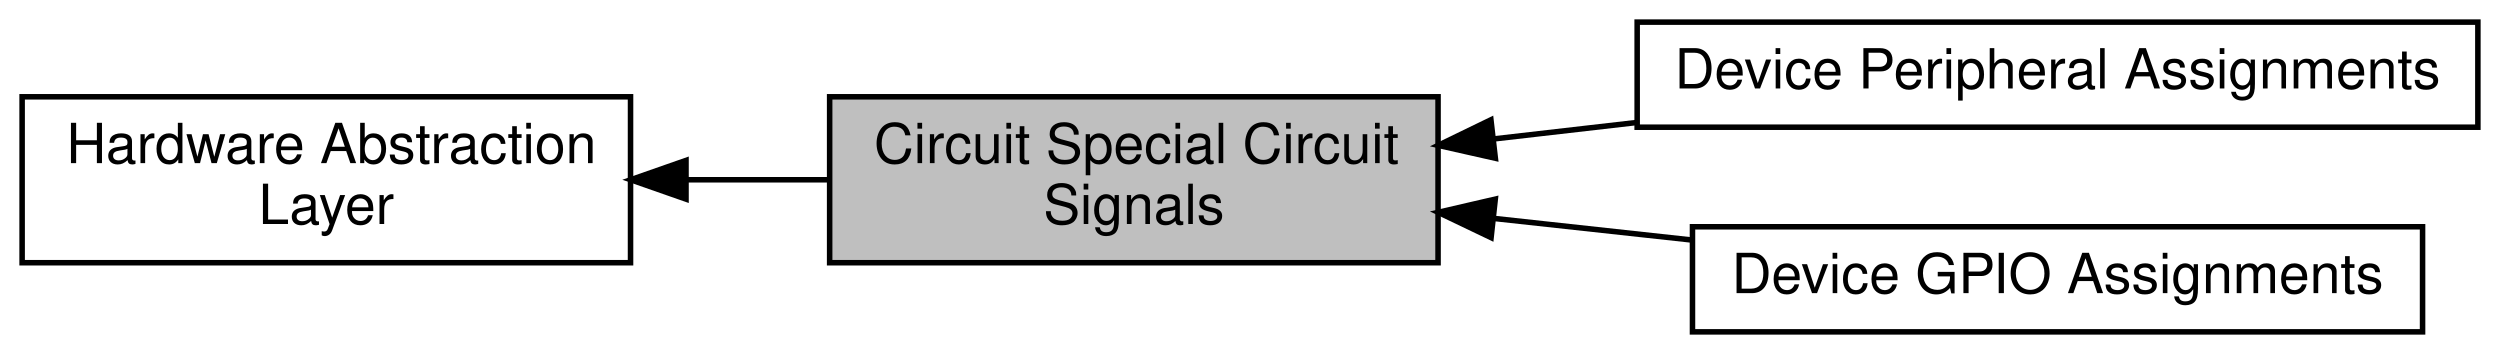
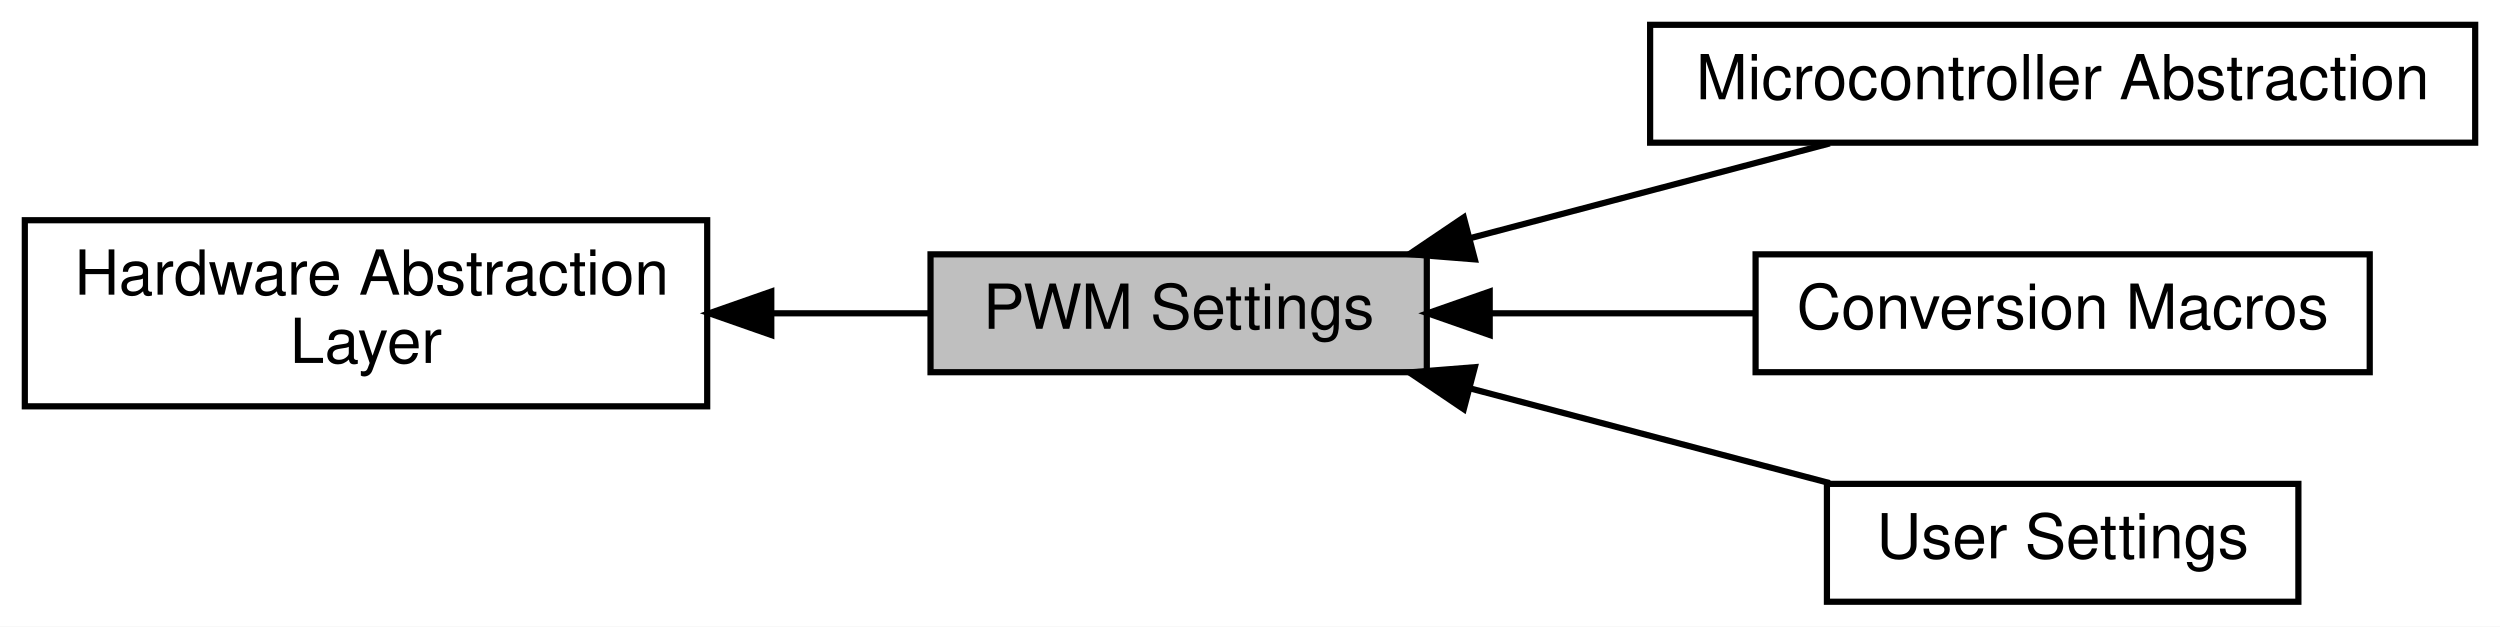
- <svg xmlns="http://www.w3.org/2000/svg" xmlns:xlink="http://www.w3.org/1999/xlink" width="452pt" height="64pt" viewBox="0.00 0.00 452.00 64.00">
-   <g id="graph0" class="graph" transform="scale(1 1) rotate(0) translate(4 60)">
-     <polygon fill="white" stroke="transparent" points="-4,4 -4,-60 448,-60 448,4 -4,4" />
+ <svg xmlns="http://www.w3.org/2000/svg" xmlns:xlink="http://www.w3.org/1999/xlink" width="403pt" height="101pt" viewBox="0.00 0.00 403.00 101.00">
+   <g id="graph0" class="graph" transform="scale(1 1) rotate(0) translate(4 97)">
+     <polygon fill="white" stroke="transparent" points="-4,4 -4,-97 399,-97 399,4 -4,4" />
    <g id="node1" class="node">
      <g id="a_node1">
        <a xlink:href="a00531.html" target="_top" xlink:title="Hardware Abstraction Layer Declarations.">
-           <polygon fill="white" stroke="black" points="110,-42.5 0,-42.5 0,-12.5 110,-12.5 110,-42.5" />
-           <text text-anchor="start" x="8" y="-30.5" font-family="Helvetica,sans-Serif" font-size="10.00">Hardware Abstraction</text>
-           <text text-anchor="middle" x="55" y="-19.5" font-family="Helvetica,sans-Serif" font-size="10.00"> Layer</text>
+           <polygon fill="white" stroke="black" points="110,-61.5 0,-61.5 0,-31.5 110,-31.5 110,-61.5" />
+           <text text-anchor="start" x="8" y="-49.5" font-family="Helvetica,sans-Serif" font-size="10.00">Hardware Abstraction</text>
+           <text text-anchor="middle" x="55" y="-38.5" font-family="Helvetica,sans-Serif" font-size="10.00"> Layer</text>
        </a>
      </g>
    </g>
-     <g id="node2" class="node">
-       <g id="a_node2">
-         <a xlink:title=" ">
-           <polygon fill="#bfbfbf" stroke="black" points="256,-42.5 146,-42.5 146,-12.5 256,-12.5 256,-42.5" />
-           <text text-anchor="start" x="154" y="-30.5" font-family="Helvetica,sans-Serif" font-size="10.00">Circuit Special Circuit</text>
-           <text text-anchor="middle" x="201" y="-19.5" font-family="Helvetica,sans-Serif" font-size="10.00"> Signals</text>
+     <g id="node5" class="node">
+       <g id="a_node5">
+         <a xlink:title="Declaration of fundamental PWM parameters.">
+           <polygon fill="#bfbfbf" stroke="black" points="226,-56 146,-56 146,-37 226,-37 226,-56" />
+           <text text-anchor="middle" x="186" y="-44" font-family="Helvetica,sans-Serif" font-size="10.00">PWM Settings</text>
        </a>
      </g>
    </g>
    <g id="edge1" class="edge">
-       <path fill="none" stroke="black" d="M120.27,-27.5C128.75,-27.5 137.38,-27.5 145.67,-27.5" />
-       <polygon fill="black" stroke="black" points="120.03,-24 110.03,-27.5 120.03,-31 120.03,-24" />
+       <path fill="none" stroke="black" d="M120.4,-46.5C129.01,-46.5 137.62,-46.5 145.62,-46.5" />
+       <polygon fill="black" stroke="black" points="120.33,-43 110.33,-46.5 120.33,-50 120.33,-43" />
+     </g>
+     <g id="node2" class="node">
+       <g id="a_node2">
+         <a xlink:href="a00392.html" target="_top" xlink:title="PWM peripheral output pins, control signals and register assignments.">
+           <polygon fill="white" stroke="black" points="395,-93 262,-93 262,-74 395,-74 395,-93" />
+           <text text-anchor="middle" x="328.5" y="-81" font-family="Helvetica,sans-Serif" font-size="10.00">Microcontroller Abstraction</text>
+         </a>
+       </g>
    </g>
    <g id="node3" class="node">
      <g id="a_node3">
-         <a xlink:href="a00391.html" target="_top" xlink:title="Assignment of microcontroller device specific chip-resources to circuit functions and signals.">
-           <polygon fill="white" stroke="black" points="444,-56 292,-56 292,-37 444,-37 444,-56" />
-           <text text-anchor="middle" x="368" y="-44" font-family="Helvetica,sans-Serif" font-size="10.00">Device Peripheral Assignments</text>
+         <a xlink:href="a00391.html" target="_top" xlink:title="Conversion macros converting physical quantities of parameters into binary (integer) numbers for regi...">
+           <polygon fill="white" stroke="black" points="378,-56 279,-56 279,-37 378,-37 378,-56" />
+           <text text-anchor="middle" x="328.5" y="-44" font-family="Helvetica,sans-Serif" font-size="10.00">Conversion Macros</text>
        </a>
      </g>
    </g>
-     <g id="edge3" class="edge">
-       <path fill="none" stroke="black" d="M266.15,-34.89C274.59,-35.86 283.29,-36.86 291.89,-37.85" />
-       <polygon fill="black" stroke="black" points="266.36,-31.39 256.03,-33.72 265.56,-38.34 266.36,-31.39" />
-     </g>
    <g id="node4" class="node">
      <g id="a_node4">
-         <a xlink:href="a00390.html" target="_top" xlink:title="Assignment of microcontroller device pins to circuit functions and signals.">
-           <polygon fill="white" stroke="black" points="434,-19 302,-19 302,0 434,0 434,-19" />
-           <text text-anchor="middle" x="368" y="-7" font-family="Helvetica,sans-Serif" font-size="10.00">Device GPIO Assignments</text>
+         <a xlink:href="a00390.html" target="_top" xlink:title="Parameter defintions using physical quantities.">
+           <polygon fill="white" stroke="black" points="366.5,-19 290.5,-19 290.5,0 366.5,0 366.5,-19" />
+           <text text-anchor="middle" x="328.5" y="-7" font-family="Helvetica,sans-Serif" font-size="10.00">User Settings</text>
        </a>
      </g>
    </g>
+     <g id="edge4" class="edge">
+       <path fill="none" stroke="black" d="M233.02,-58.62C251.82,-63.57 273.26,-69.22 290.95,-73.88" />
+       <polygon fill="black" stroke="black" points="233.74,-55.19 223.18,-56.03 231.96,-61.96 233.74,-55.19" />
+     </g>
+     <g id="edge3" class="edge">
+       <path fill="none" stroke="black" d="M236.39,-46.5C250.15,-46.5 265.08,-46.5 278.8,-46.5" />
+       <polygon fill="black" stroke="black" points="236.14,-43 226.14,-46.5 236.14,-50 236.14,-43" />
+     </g>
    <g id="edge2" class="edge">
-       <path fill="none" stroke="black" d="M266.18,-20.5C277.91,-19.22 290.16,-17.88 301.92,-16.6" />
-       <polygon fill="black" stroke="black" points="265.59,-17.04 256.03,-21.61 266.35,-24 265.59,-17.04" />
+       <path fill="none" stroke="black" d="M233.02,-34.38C251.82,-29.43 273.26,-23.78 290.95,-19.12" />
+       <polygon fill="black" stroke="black" points="231.96,-31.04 223.18,-36.97 233.74,-37.81 231.96,-31.04" />
    </g>
  </g>
</svg>
